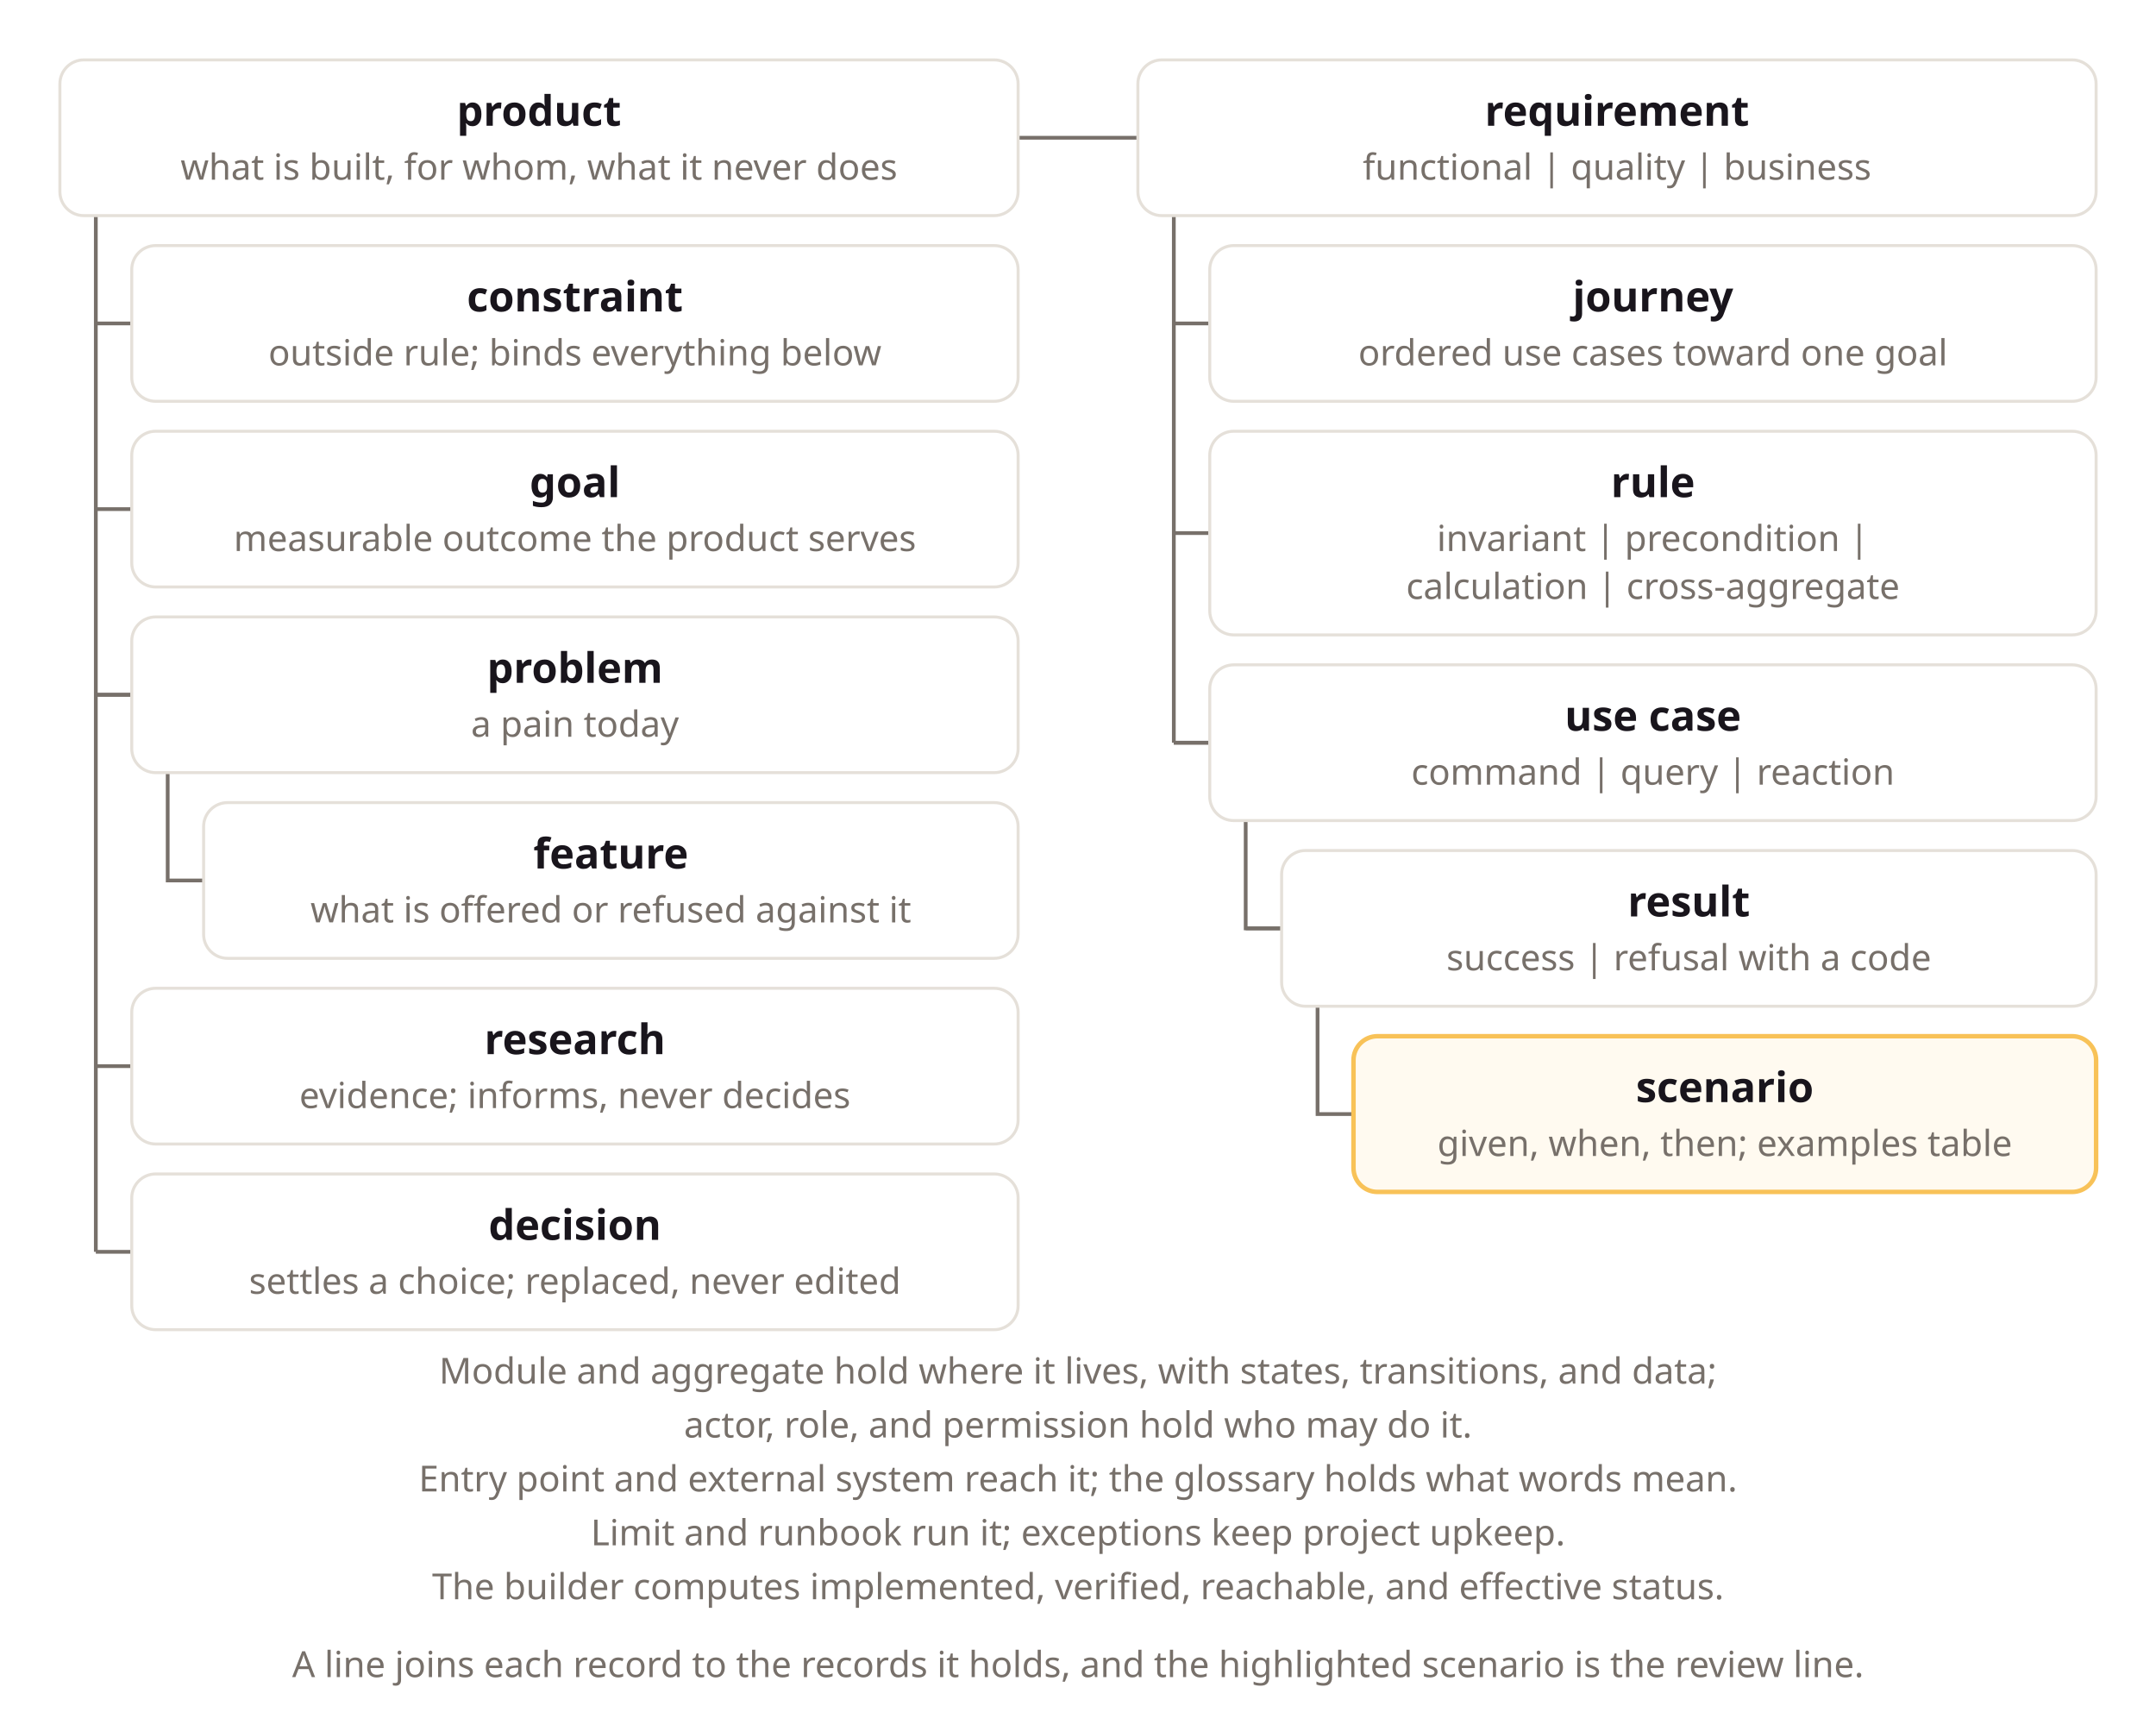
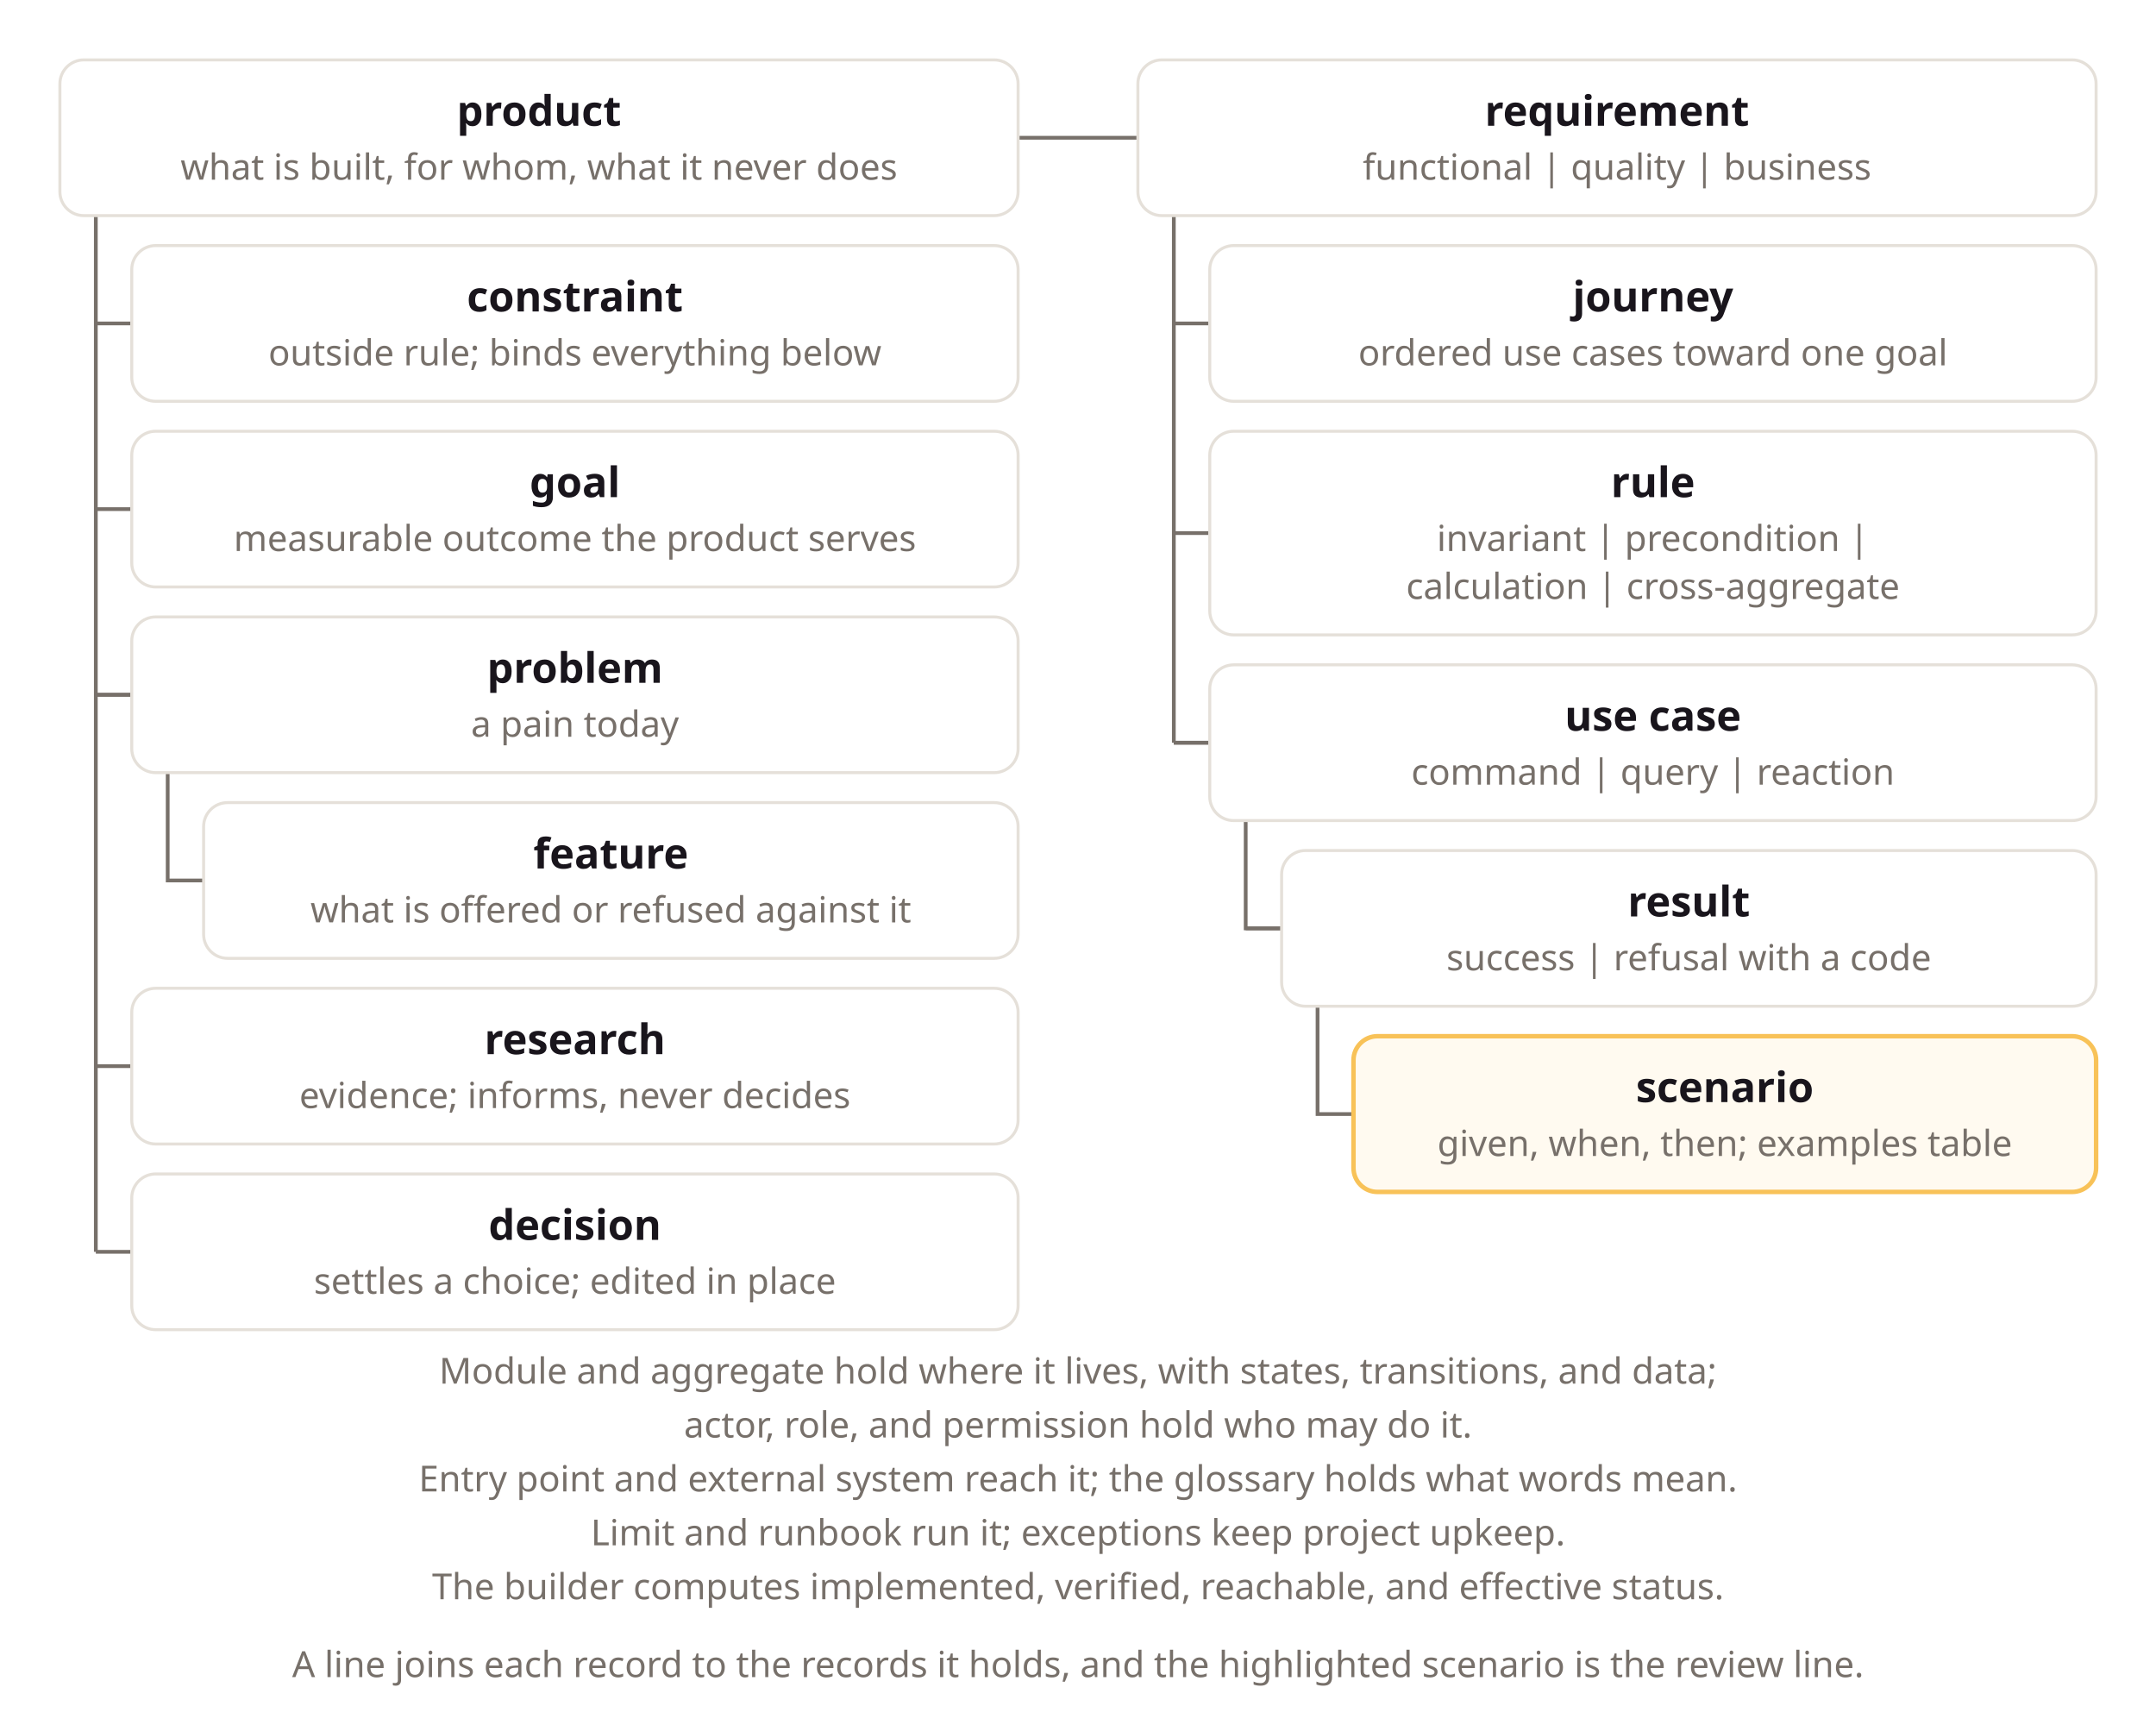
<svg xmlns="http://www.w3.org/2000/svg" width="720" height="576" viewBox="0 0 720 576" role="img" aria-labelledby="core-model-records-title core-model-records-desc" font-family="Geist, ui-sans-serif, system-ui, sans-serif">
  <g style="stroke: var(--muted-fg, #77706a); fill: none" stroke-width="1.25">
    <path d="M32 72 V 418" />
    <path d="M32 108 H 44" />
    <path d="M32 170 H 44" />
    <path d="M32 232 H 44" />
    <path d="M32 356 H 44" />
    <path d="M32 418 H 44" />
    <path d="M32 232 H 56 V 294 H 68" />
    <path d="M340 46 H 380" />
    <path d="M392 72 V 248" />
    <path d="M392 108 H 404" />
    <path d="M392 178 H 404" />
    <path d="M392 248 H 404" />
    <path d="M392 248 H 416 V 310 H 428" />
    <path d="M416 310 H 440 V 372 H 452" />
  </g>
  <g style="fill: var(--bg, #ffffff); stroke: var(--border, #e5e0d9)" stroke-width="1">
    <rect x="20" y="20" width="320" height="52" rx="8" />
    <rect x="44" y="82" width="296" height="52" rx="8" />
    <rect x="44" y="144" width="296" height="52" rx="8" />
    <rect x="44" y="206" width="296" height="52" rx="8" />
    <rect x="68" y="268" width="272" height="52" rx="8" />
    <rect x="44" y="330" width="296" height="52" rx="8" />
    <rect x="44" y="392" width="296" height="52" rx="8" />
    <rect x="380" y="20" width="320" height="52" rx="8" />
    <rect x="404" y="82" width="296" height="52" rx="8" />
    <rect x="404" y="144" width="296" height="68" rx="8" />
    <rect x="404" y="222" width="296" height="52" rx="8" />
    <rect x="428" y="284" width="272" height="52" rx="8" />
  </g>
  <rect x="452" y="346" width="248" height="52" rx="8" style="fill: var(--accent-subtle, #fffaf0); stroke: var(--accent, #f8c258)" stroke-width="1.5" />
  <g style="fill: var(--fg, #19151c)" font-size="14" font-weight="600" text-anchor="middle">
    <text x="180" y="42">product</text>
    <text x="192" y="104">constraint</text>
    <text x="192" y="166">goal</text>
    <text x="192" y="228">problem</text>
    <text x="204" y="290">feature</text>
    <text x="192" y="352">research</text>
    <text x="192" y="414">decision</text>
    <text x="540" y="42">requirement</text>
    <text x="552" y="104">journey</text>
    <text x="552" y="166">rule</text>
    <text x="552" y="244">use case</text>
    <text x="564" y="306">result</text>
    <text x="576" y="368">scenario</text>
  </g>
  <g style="fill: var(--muted-fg, #77706a)" font-size="12" text-anchor="middle">
    <text x="180" y="60">what is built, for whom, what it never does</text>
    <text x="192" y="122">outside rule; binds everything below</text>
    <text x="192" y="184">measurable outcome the product serves</text>
    <text x="192" y="246">a pain today</text>
    <text x="204" y="308">what is offered or refused against it</text>
    <text x="192" y="370">evidence; informs, never decides</text>
-     <text x="192" y="432">settles a choice; replaced, never edited</text>
+     <text x="192" y="432">settles a choice; edited in place</text>
    <text x="540" y="60">functional | quality | business</text>
    <text x="552" y="122">ordered use cases toward one goal</text>
    <text x="552" y="184">invariant | precondition |</text>
    <text x="552" y="200">calculation | cross-aggregate</text>
    <text x="552" y="262">command | query | reaction</text>
    <text x="564" y="324">success | refusal with a code</text>
    <text x="576" y="386">given, when, then; examples table</text>
    <text x="360" y="462">Module and aggregate hold where it lives, with states, transitions, and data;</text>
    <text x="360" y="480">actor, role, and permission hold who may do it.</text>
    <text x="360" y="498">Entry point and external system reach it; the glossary holds what words mean.</text>
    <text x="360" y="516">Limit and runbook run it; exceptions keep project upkeep.</text>
    <text x="360" y="534">The builder computes implemented, verified, reachable, and effective status.</text>
  </g>
  <text x="360" y="560" text-anchor="middle" font-size="12" style="fill: var(--muted-fg, #77706a)">A line joins each record to the records it holds, and the highlighted scenario is the review line.</text>
</svg>
